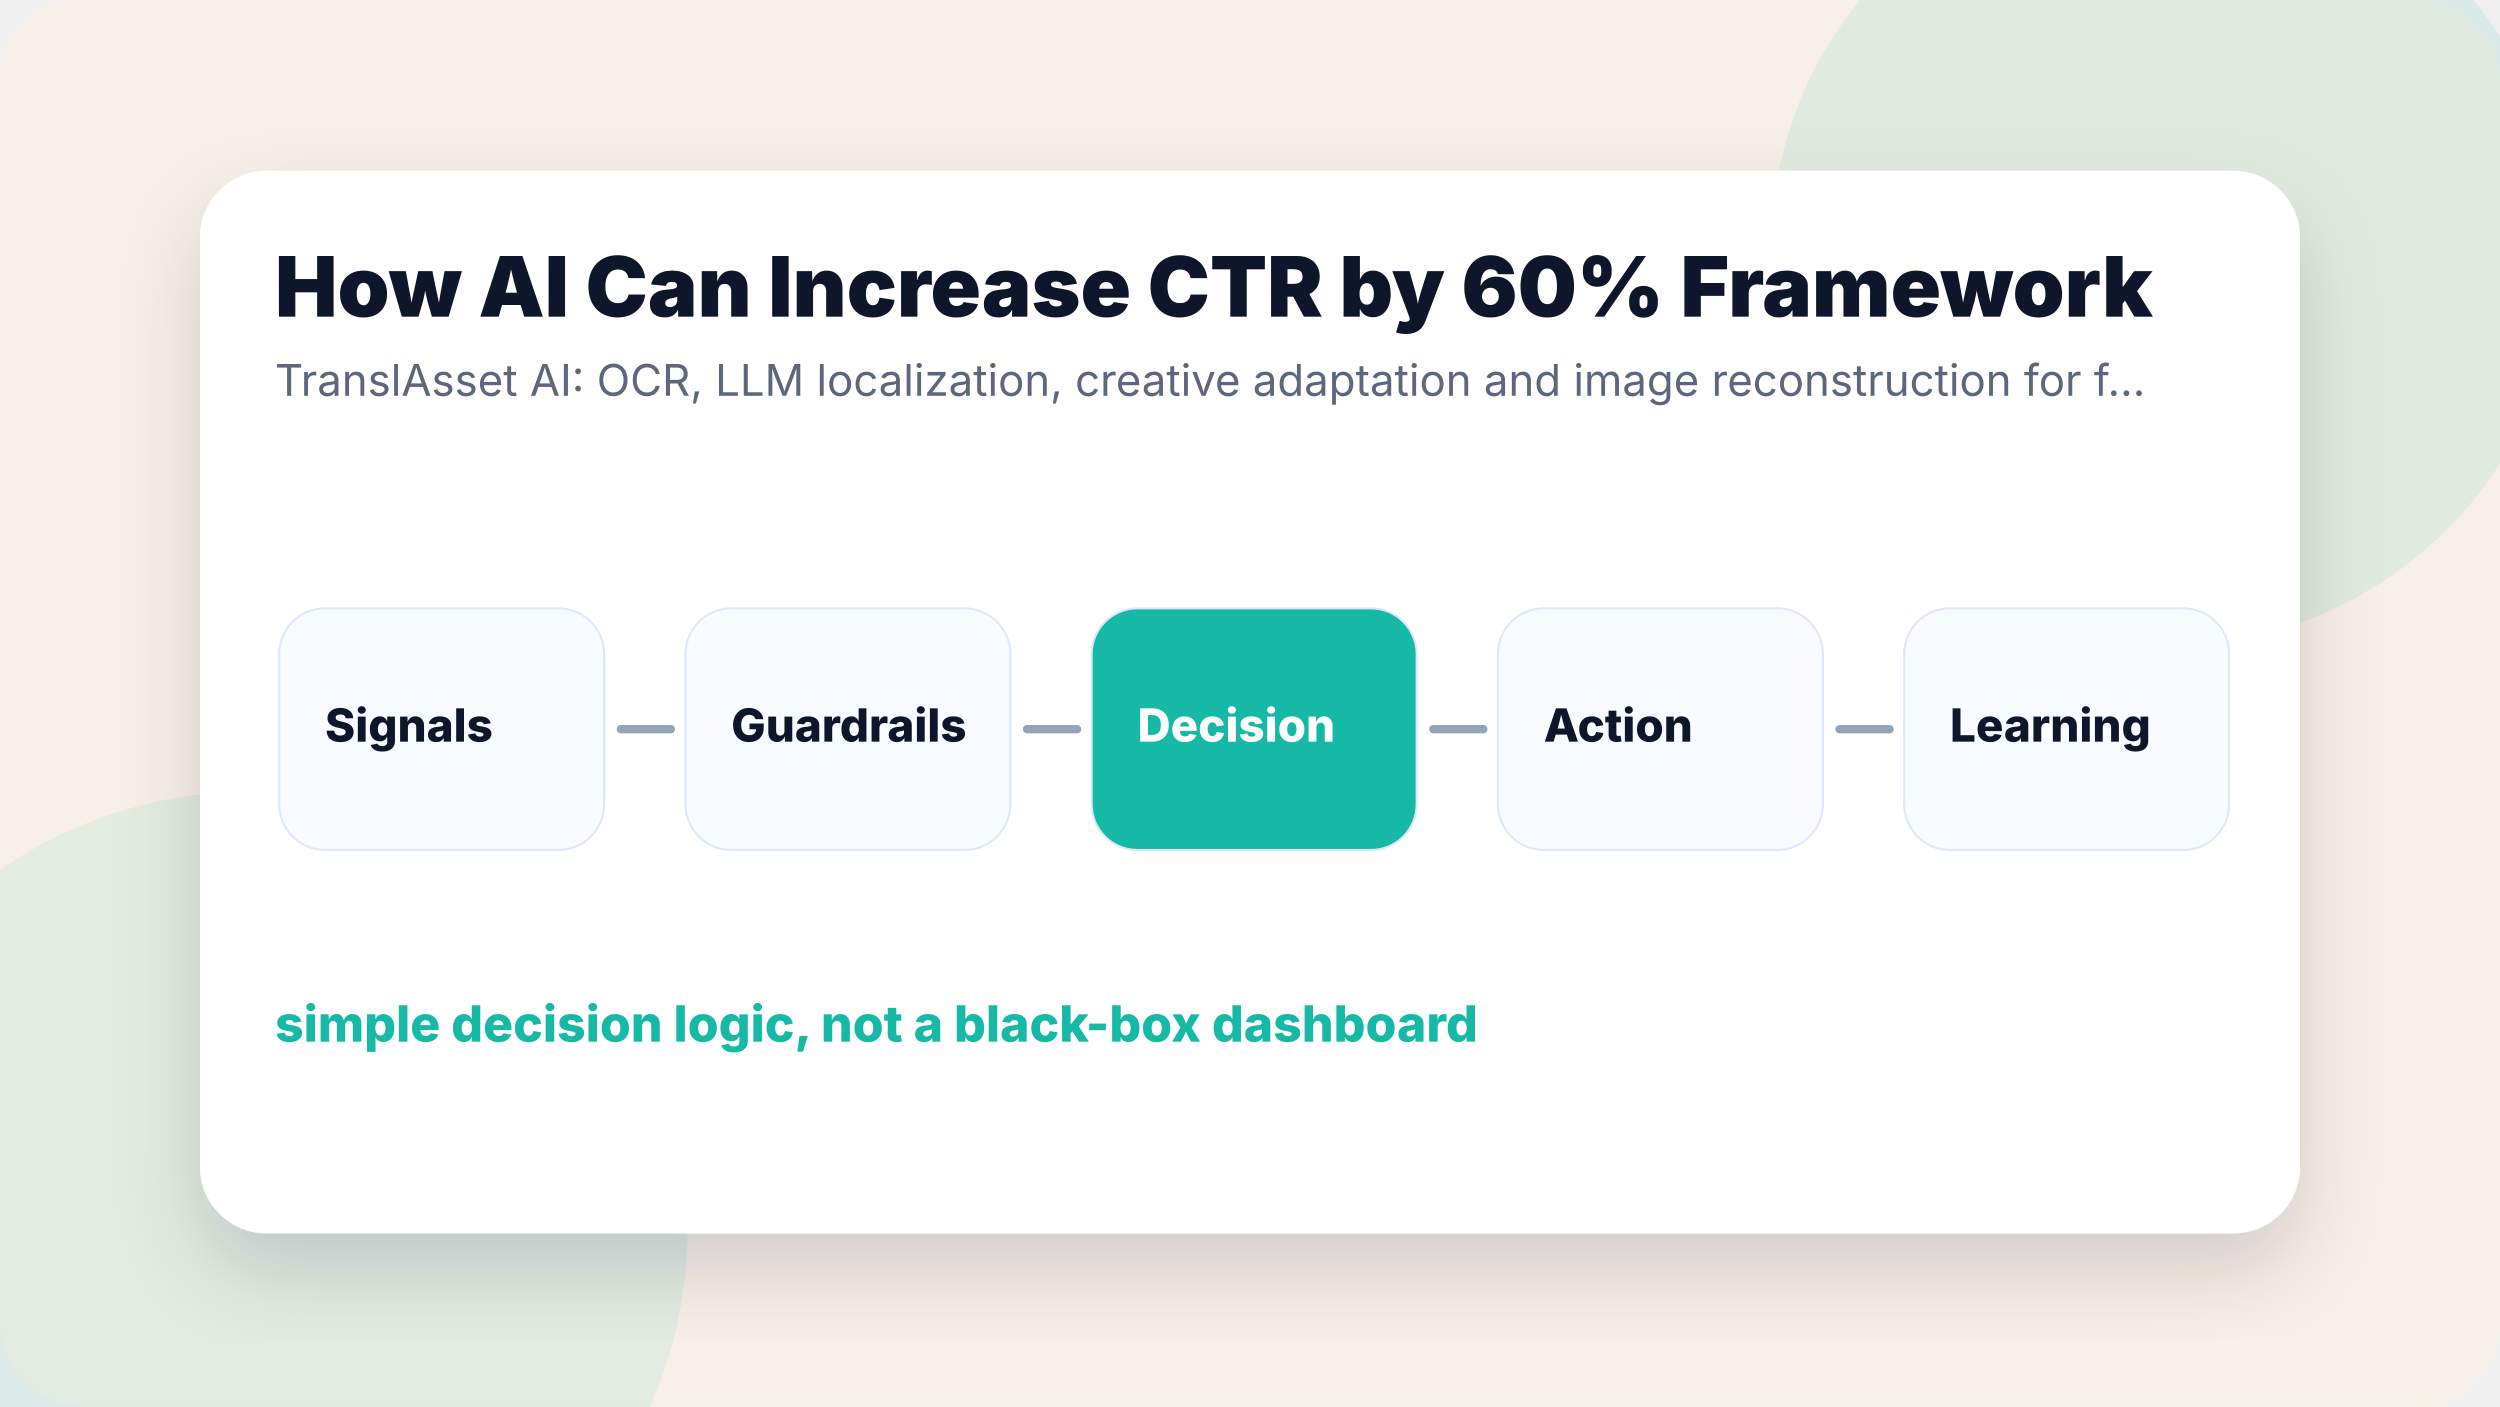
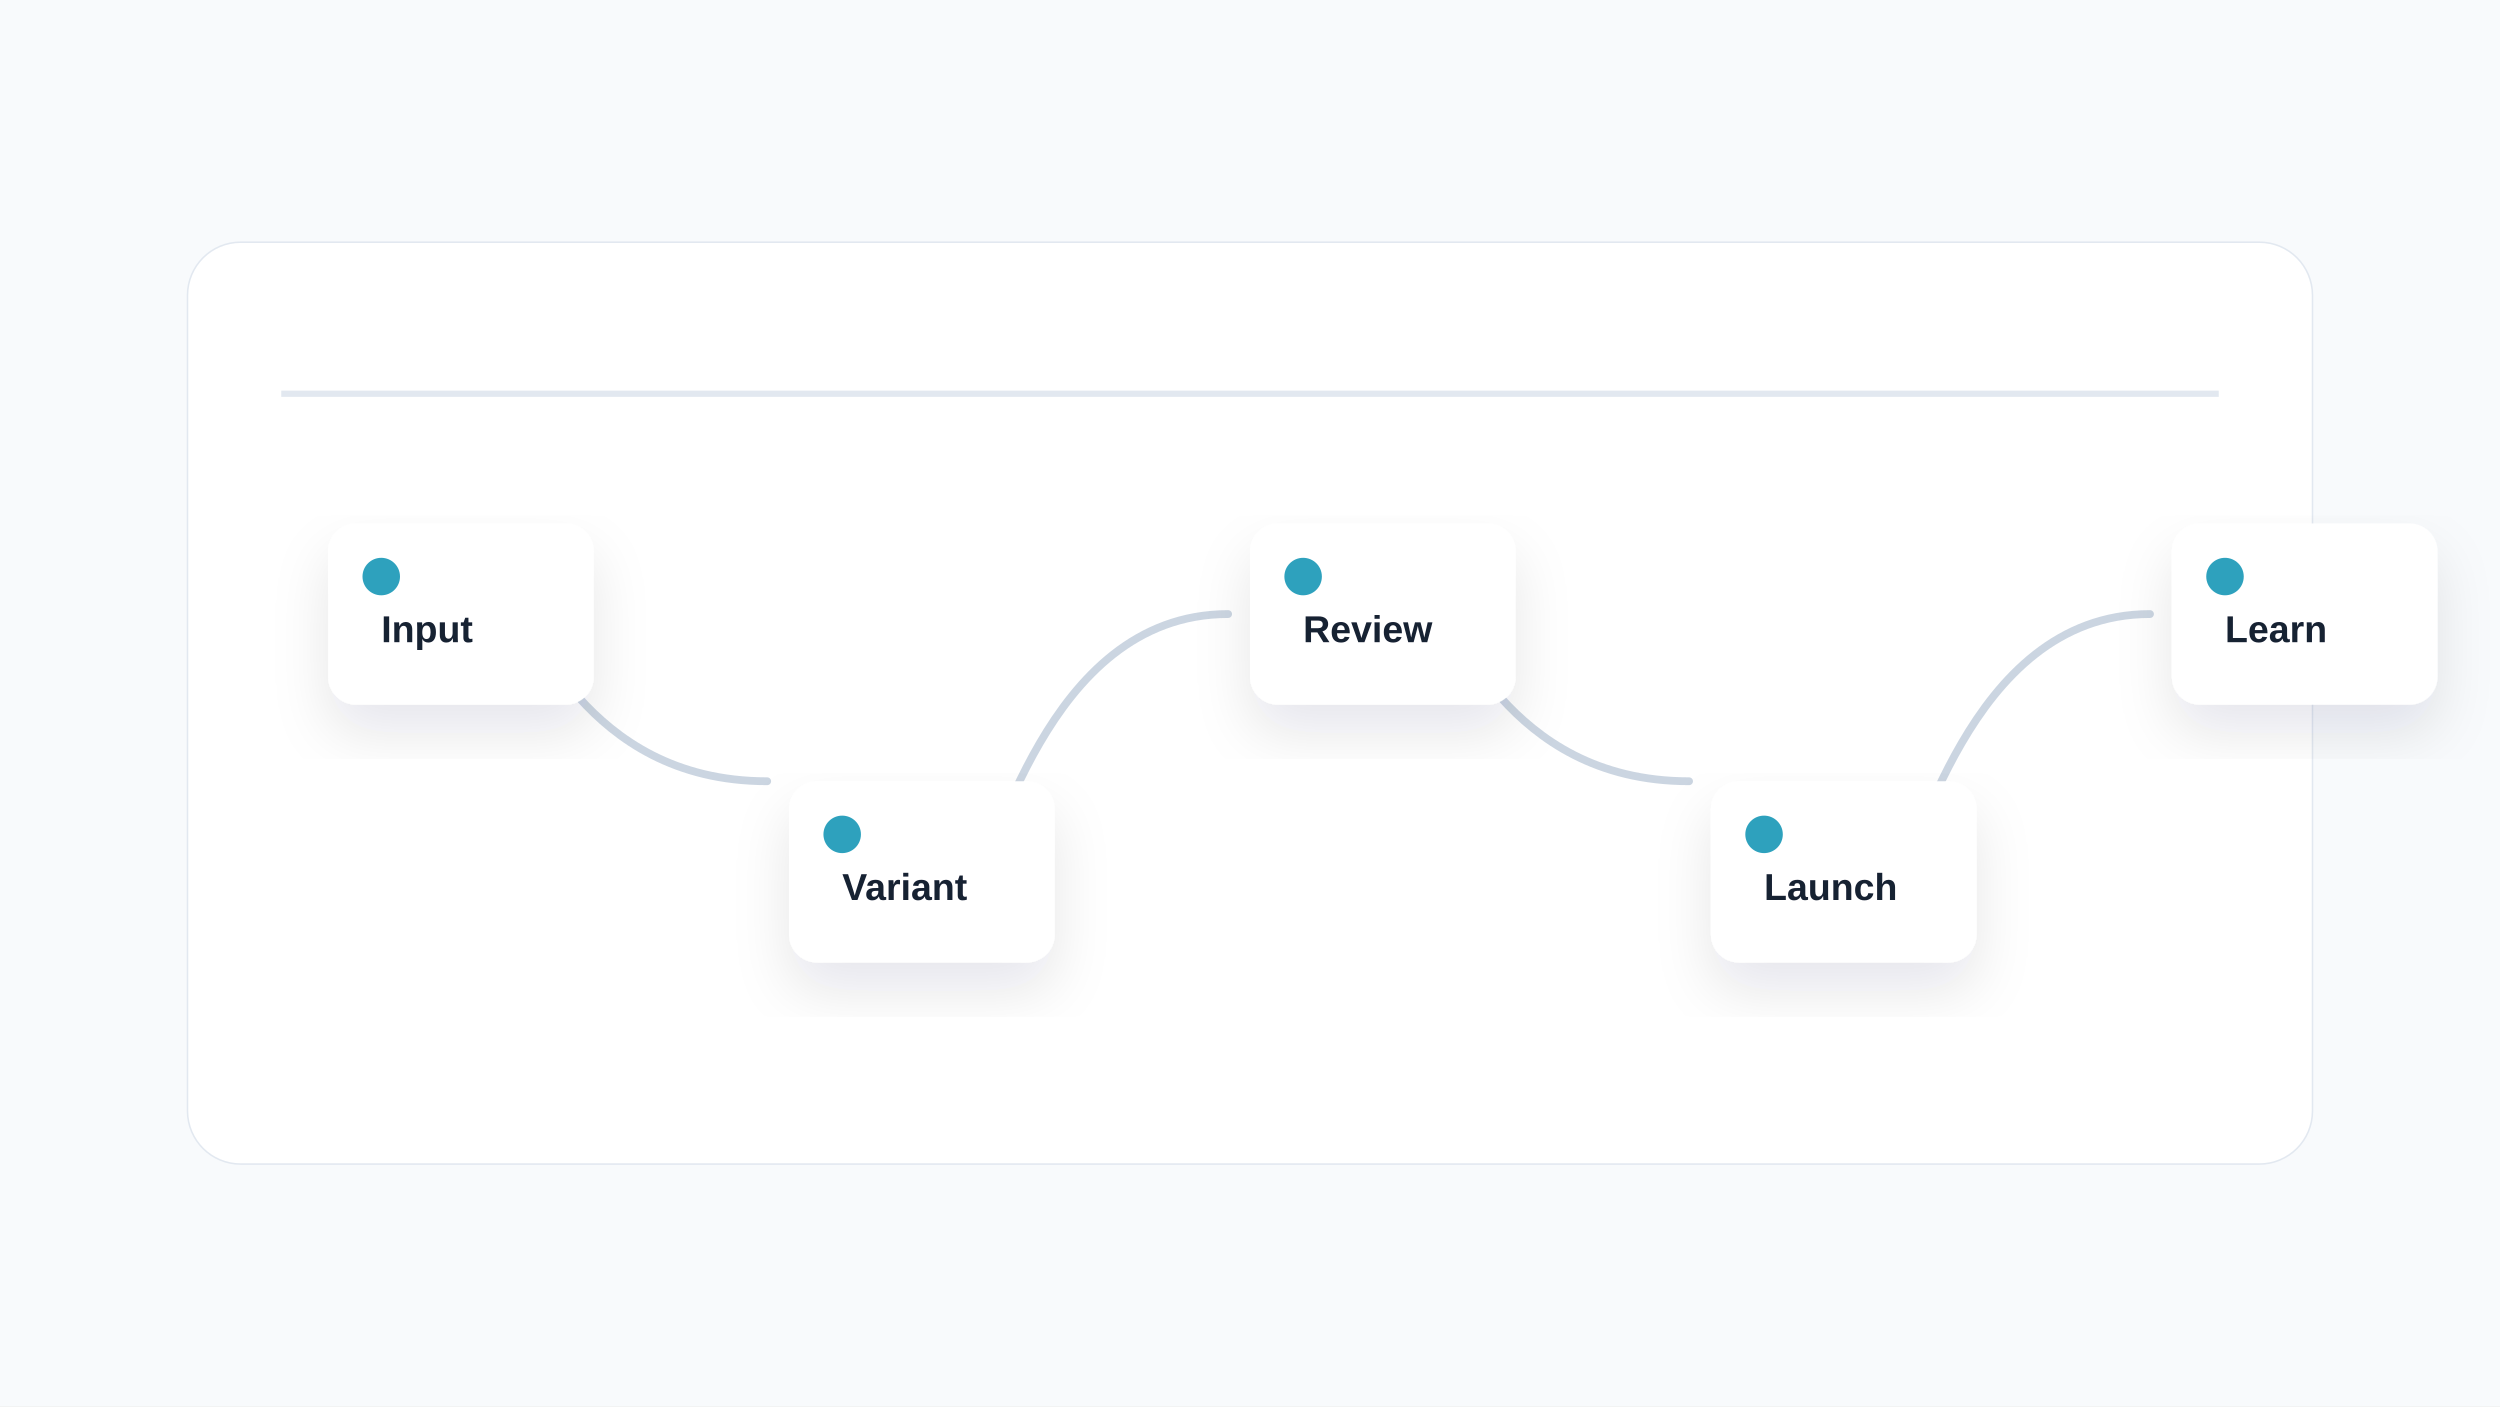
- <svg xmlns="http://www.w3.org/2000/svg" width="1200" height="675" viewBox="0 0 1200 675">
+ <svg xmlns="http://www.w3.org/2000/svg" width="1600" height="900" viewBox="0 0 1600 900" role="img">
  <defs>
-     <filter id="shadow">
-       <feDropShadow dx="0" dy="18" stdDeviation="20" flood-color="#0f172a" flood-opacity="0.16" />
+     <filter id="shadow" x="-20%" y="-20%" width="140%" height="150%">
+       <feDropShadow dx="0" dy="18" stdDeviation="18" flood-color="#0f172a" flood-opacity="0.10" />
    </filter>
  </defs>
-   <rect width="1200" height="675" rx="40" fill="#f7f0e8" />
-   <circle cx="1040" cy="120" r="190" fill="#14b8a6" opacity="0.10" />
-   <circle cx="120" cy="590" r="210" fill="#14b8a6" opacity="0.09" />
+   <rect width="1600" height="900" fill="#f8fafc" />
+   <rect x="120" y="155" width="1360" height="590" rx="34" fill="#fff" stroke="#e2e8f0" />
+   <path d="M180 252H1420" stroke="#e2e8f0" stroke-width="4" />
+   <path d="M328 393 C 342.75 393, 372.25 500, 491 500" fill="none" stroke="#cbd5e1" stroke-width="5" stroke-linecap="round" />
  <g filter="url(#shadow)">
-     <rect x="96" y="82" width="1008" height="510" rx="32" fill="#ffffff" />
-     <text x="132" y="152" font-family="Inter, Arial" font-size="40" font-weight="900" fill="#0f172a">How AI Can Increase CTR by 60% Framework</text>
-     <text x="132" y="190" font-family="Inter, Arial" font-size="21" fill="#5b667b">TranslAsset AI: OCR, LLM localization, creative adaptation and image reconstruction for f...</text>
-     <rect x="134" y="292" width="156" height="116" rx="22" fill="#f8fbff" stroke="#dce7f9" />
-     <text x="156" y="356" font-family="Inter, Arial" font-size="22" font-weight="800" fill="#0f172a">Signals</text>
-     <path d="M298 350 L322 350" stroke="#94a3b8" stroke-width="4" stroke-linecap="round" />
-     <rect x="329" y="292" width="156" height="116" rx="22" fill="#f8fbff" stroke="#dce7f9" />
-     <text x="351" y="356" font-family="Inter, Arial" font-size="22" font-weight="800" fill="#0f172a">Guardrails</text>
-     <path d="M493 350 L517 350" stroke="#94a3b8" stroke-width="4" stroke-linecap="round" />
-     <rect x="524" y="292" width="156" height="116" rx="22" fill="#14b8a6" stroke="#dce7f9" />
-     <text x="546" y="356" font-family="Inter, Arial" font-size="22" font-weight="800" fill="#ffffff">Decision</text>
-     <path d="M688 350 L712 350" stroke="#94a3b8" stroke-width="4" stroke-linecap="round" />
-     <rect x="719" y="292" width="156" height="116" rx="22" fill="#f8fbff" stroke="#dce7f9" />
-     <text x="741" y="356" font-family="Inter, Arial" font-size="22" font-weight="800" fill="#0f172a">Action</text>
-     <path d="M883 350 L907 350" stroke="#94a3b8" stroke-width="4" stroke-linecap="round" />
-     <rect x="914" y="292" width="156" height="116" rx="22" fill="#f8fbff" stroke="#dce7f9" />
-     <text x="936" y="356" font-family="Inter, Arial" font-size="22" font-weight="800" fill="#0f172a">Learning</text>
-     <text x="132" y="500" font-family="Inter, Arial" font-size="24" font-weight="800" fill="#14b8a6">simple decision logic, not a black-box dashboard</text>
+     <rect x="210" y="335" width="170" height="116" rx="18" fill="#fff" />
+     <circle cx="244" cy="369" r="12" fill="#0891b2" opacity="0.85" />
+     <text x="244" y="411" font-family="Arial, sans-serif" font-size="24" font-weight="700" fill="#172033">Input</text>
+   </g>
+   <path d="M623 558 C 637.75 558, 667.25 393, 786 393" fill="none" stroke="#cbd5e1" stroke-width="5" stroke-linecap="round" />
+   <g filter="url(#shadow)">
+     <rect x="505" y="500" width="170" height="116" rx="18" fill="#fff" />
+     <circle cx="539" cy="534" r="12" fill="#0891b2" opacity="0.85" />
+     <text x="539" y="576" font-family="Arial, sans-serif" font-size="24" font-weight="700" fill="#172033">Variant</text>
+   </g>
+   <path d="M918 393 C 932.75 393, 962.25 500, 1081 500" fill="none" stroke="#cbd5e1" stroke-width="5" stroke-linecap="round" />
+   <g filter="url(#shadow)">
+     <rect x="800" y="335" width="170" height="116" rx="18" fill="#fff" />
+     <circle cx="834" cy="369" r="12" fill="#0891b2" opacity="0.85" />
+     <text x="834" y="411" font-family="Arial, sans-serif" font-size="24" font-weight="700" fill="#172033">Review</text>
+   </g>
+   <path d="M1213 558 C 1227.75 558, 1257.25 393, 1376 393" fill="none" stroke="#cbd5e1" stroke-width="5" stroke-linecap="round" />
+   <g filter="url(#shadow)">
+     <rect x="1095" y="500" width="170" height="116" rx="18" fill="#fff" />
+     <circle cx="1129" cy="534" r="12" fill="#0891b2" opacity="0.85" />
+     <text x="1129" y="576" font-family="Arial, sans-serif" font-size="24" font-weight="700" fill="#172033">Launch</text>
+   </g>
+   <g filter="url(#shadow)">
+     <rect x="1390" y="335" width="170" height="116" rx="18" fill="#fff" />
+     <circle cx="1424" cy="369" r="12" fill="#0891b2" opacity="0.85" />
+     <text x="1424" y="411" font-family="Arial, sans-serif" font-size="24" font-weight="700" fill="#172033">Learn</text>
  </g>
</svg>
